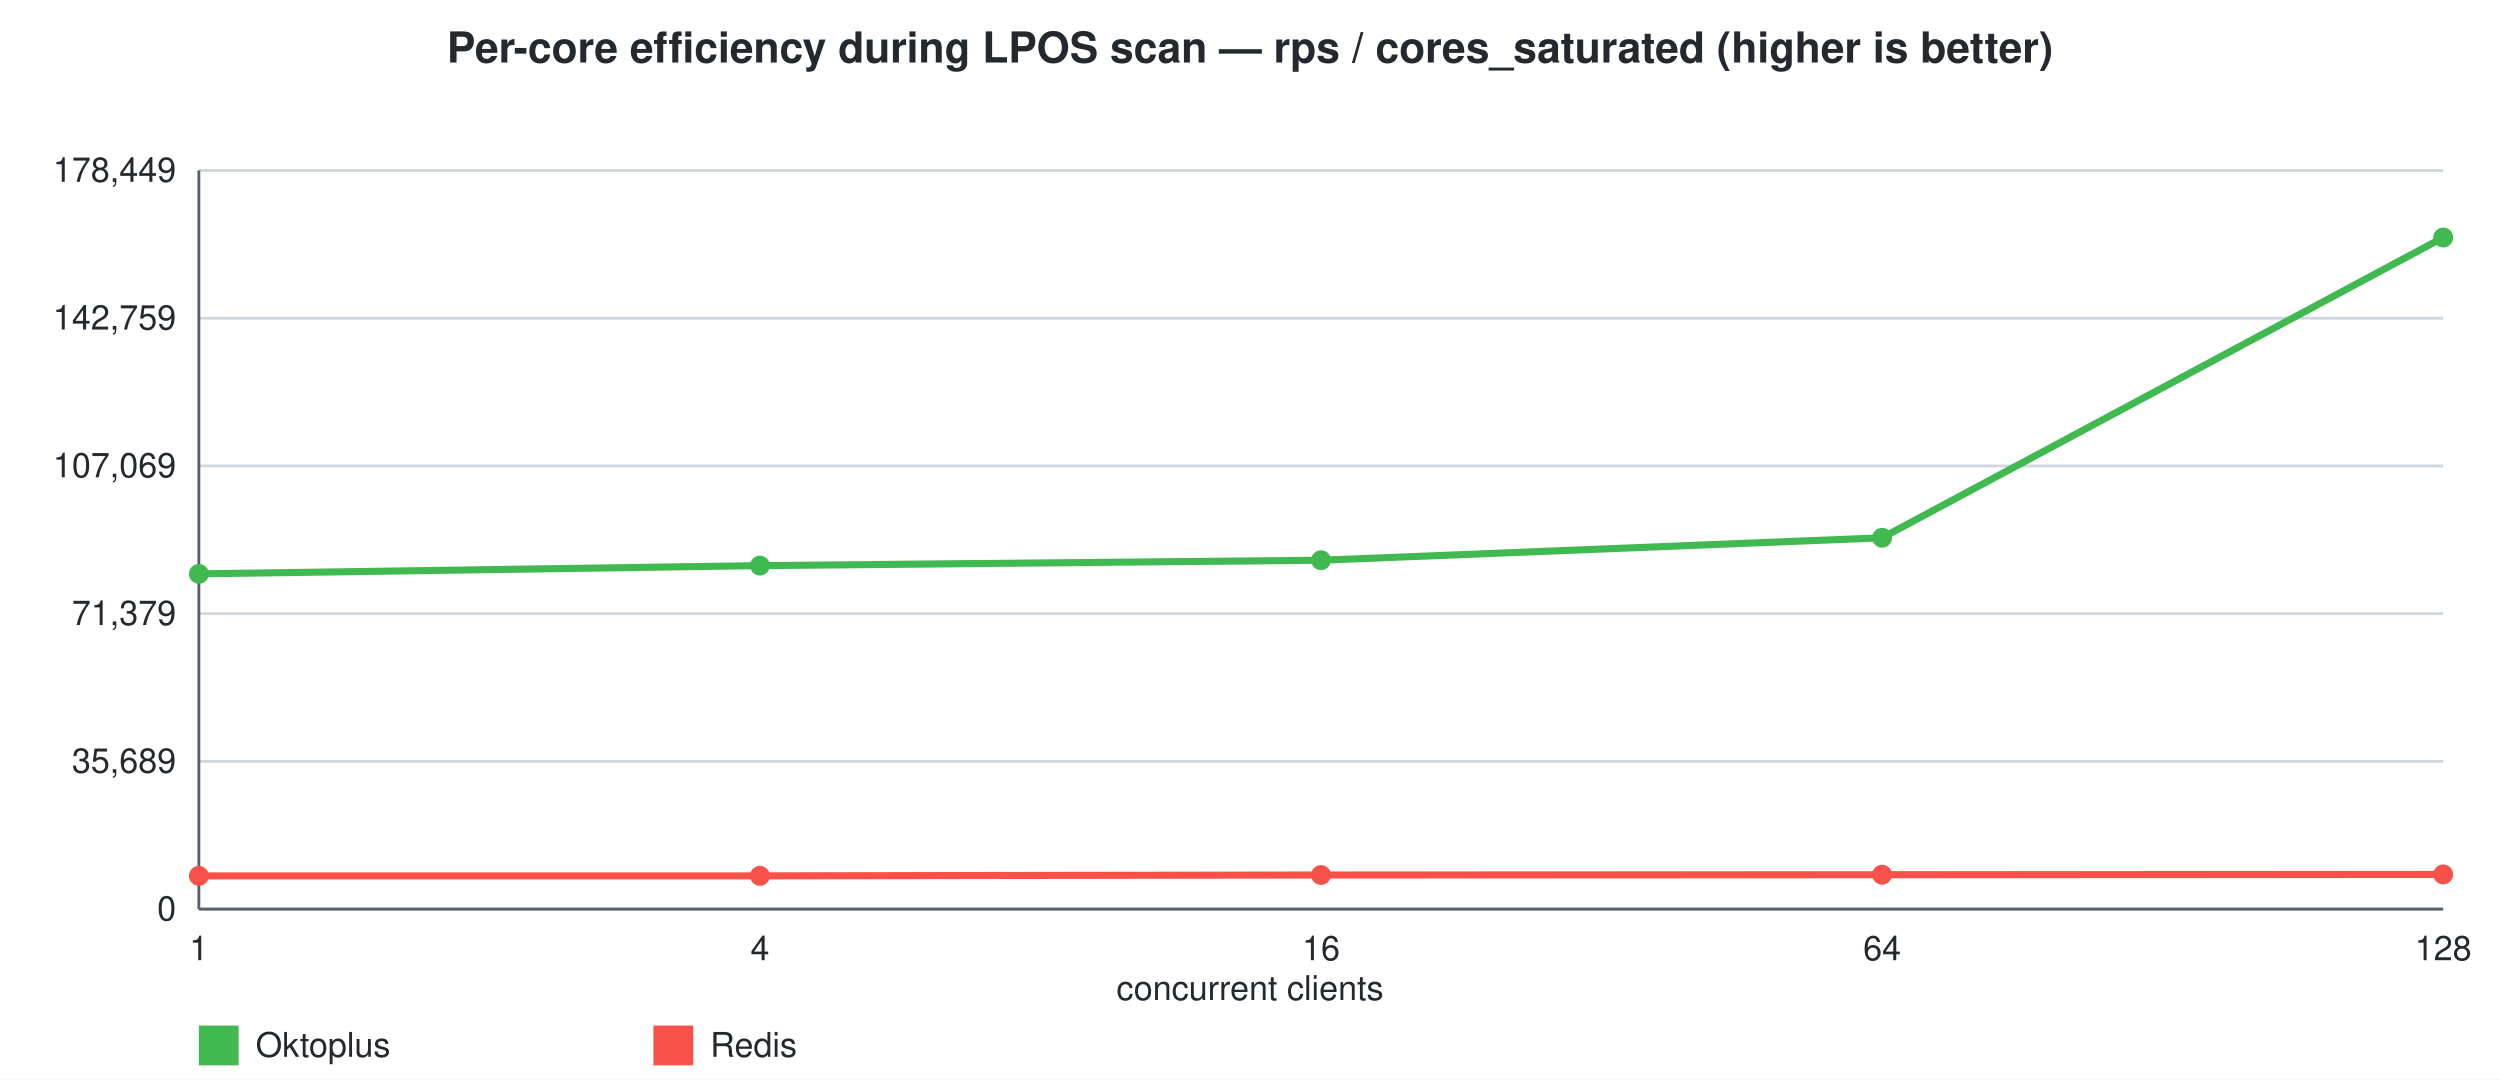
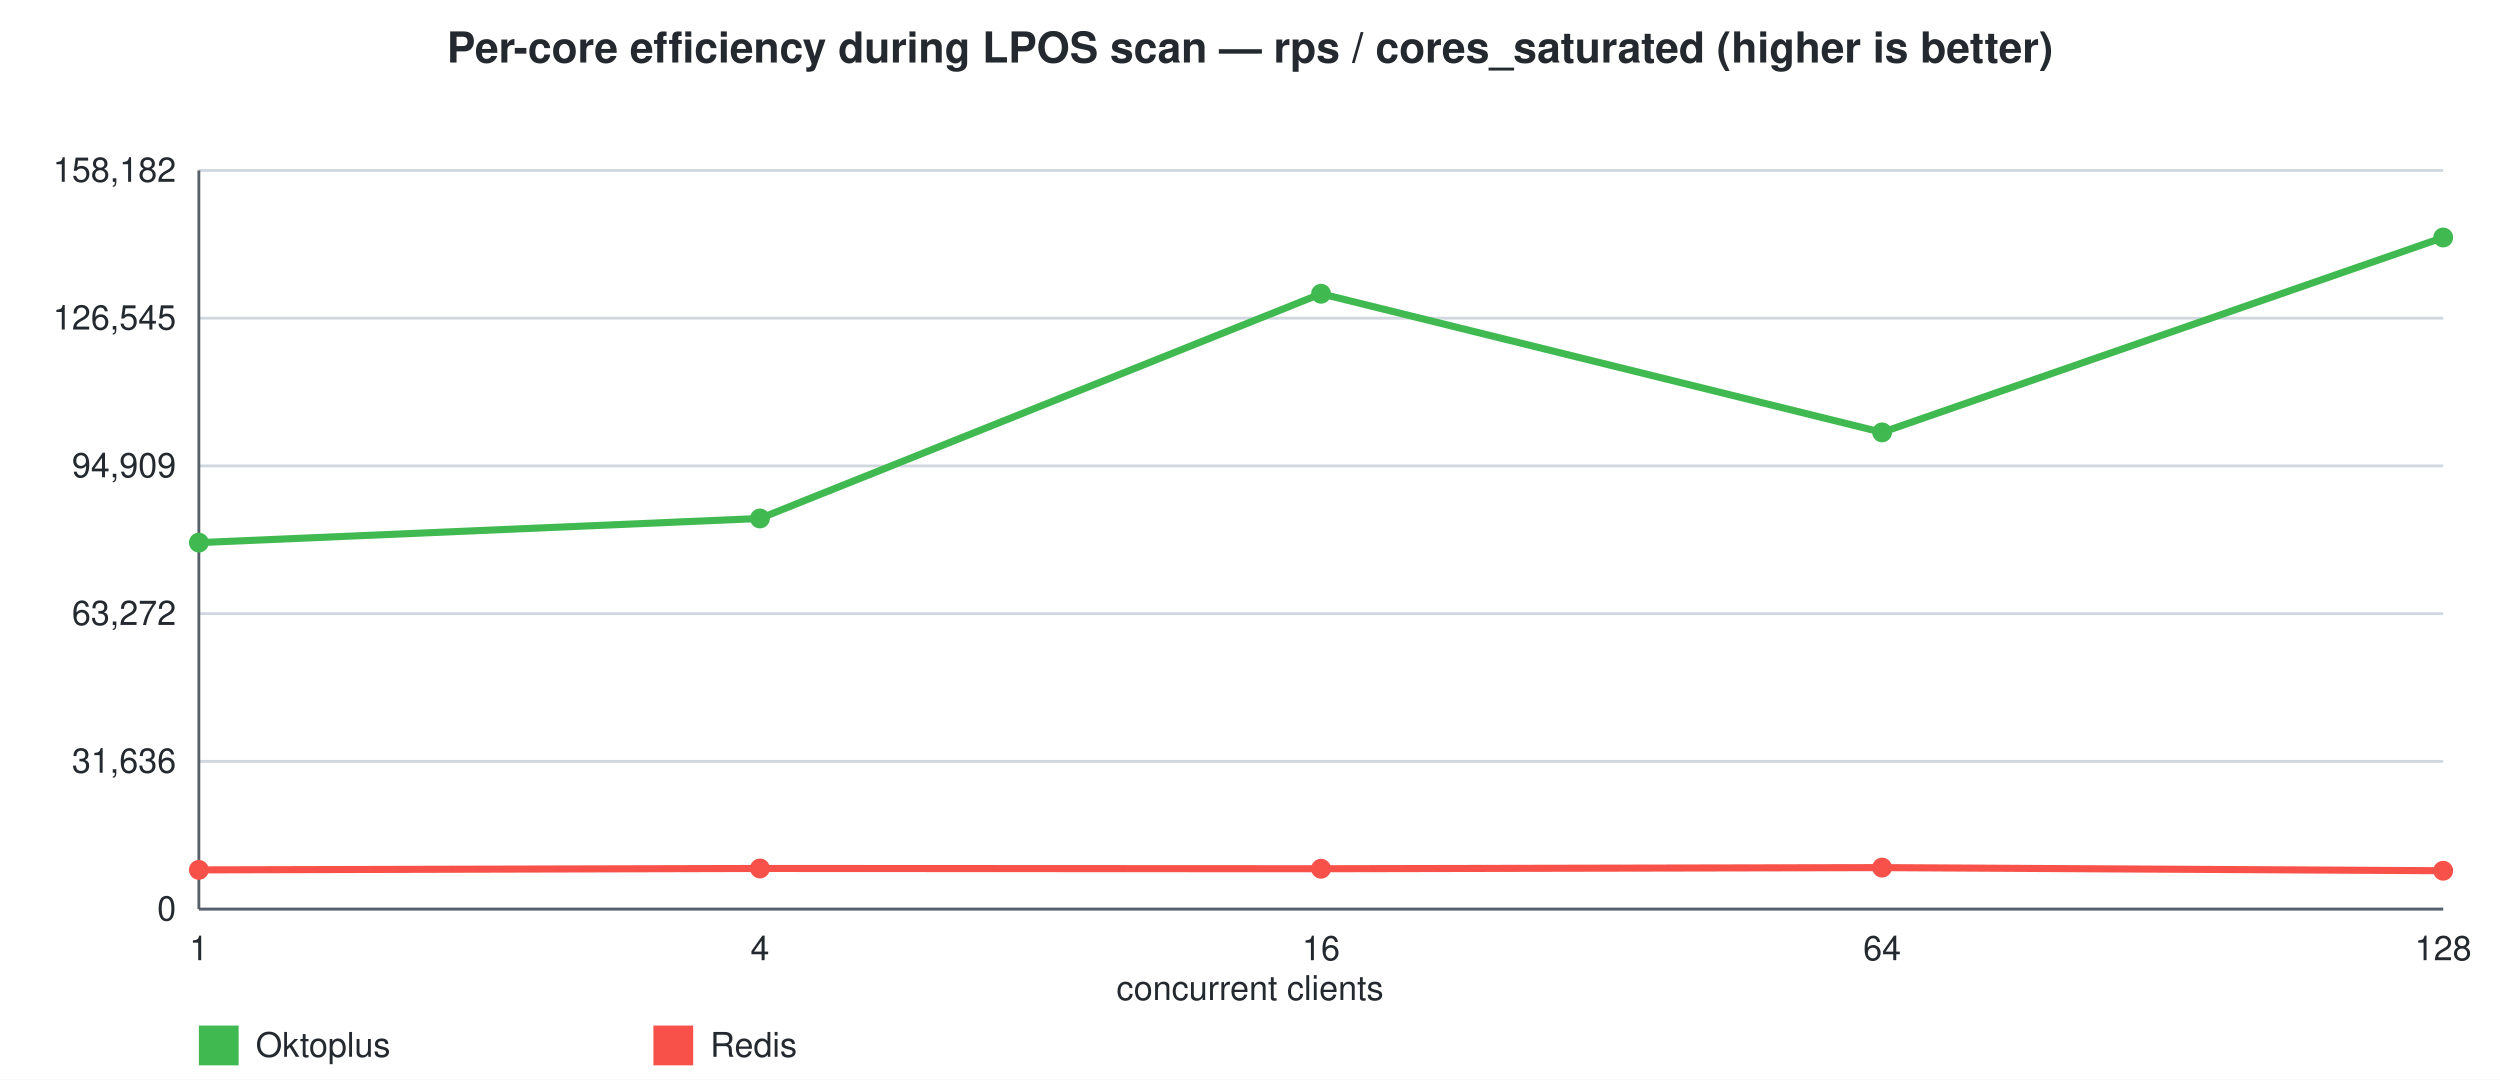
<svg xmlns="http://www.w3.org/2000/svg" width="880" height="380" viewBox="0 0 880 380" font-family="-apple-system, Segoe UI, Helvetica, Arial, sans-serif" font-size="12">
  <rect width="880" height="380" fill="#ffffff" />
  <text x="440.0" y="22" text-anchor="middle" fill="#24292f" font-size="15" font-weight="600">Per-core efficiency during LPOS scan — rps / cores_saturated (higher is better)</text>
  <line x1="70" y1="320.0" x2="860" y2="320.0" stroke="#d0d7de" stroke-width="1" />
  <text x="62" y="324.0" text-anchor="end" fill="#24292f">0</text>
  <line x1="70" y1="268.0" x2="860" y2="268.0" stroke="#d0d7de" stroke-width="1" />
-   <text x="62" y="272.0" text-anchor="end" fill="#24292f">35,689</text>
+   <text x="62" y="272.0" text-anchor="end" fill="#24292f">31,636</text>
  <line x1="70" y1="216.0" x2="860" y2="216.0" stroke="#d0d7de" stroke-width="1" />
-   <text x="62" y="220.0" text-anchor="end" fill="#24292f">71,379</text>
-   <line x1="70" y1="164" x2="860" y2="164" stroke="#d0d7de" stroke-width="1" />
-   <text x="62" y="168" text-anchor="end" fill="#24292f">107,069</text>
+   <text x="62" y="220.0" text-anchor="end" fill="#24292f">63,272</text>
+   <line x1="70" y1="164.0" x2="860" y2="164.0" stroke="#d0d7de" stroke-width="1" />
+   <text x="62" y="168.0" text-anchor="end" fill="#24292f">94,909</text>
  <line x1="70" y1="112.0" x2="860" y2="112.0" stroke="#d0d7de" stroke-width="1" />
-   <text x="62" y="116.0" text-anchor="end" fill="#24292f">142,759</text>
+   <text x="62" y="116.0" text-anchor="end" fill="#24292f">126,545</text>
  <line x1="70" y1="60.0" x2="860" y2="60.0" stroke="#d0d7de" stroke-width="1" />
-   <text x="62" y="64.0" text-anchor="end" fill="#24292f">178,449</text>
+   <text x="62" y="64.0" text-anchor="end" fill="#24292f">158,182</text>
  <line x1="70" y1="60" x2="70" y2="320" stroke="#57606a" stroke-width="1" />
  <line x1="70" y1="320" x2="860" y2="320" stroke="#57606a" stroke-width="1" />
  <text x="70.0" y="338" text-anchor="middle" fill="#24292f">1</text>
  <text x="267.5" y="338" text-anchor="middle" fill="#24292f">4</text>
  <text x="465.0" y="338" text-anchor="middle" fill="#24292f">16</text>
  <text x="662.5" y="338" text-anchor="middle" fill="#24292f">64</text>
  <text x="860.0" y="338" text-anchor="middle" fill="#24292f">128</text>
  <text x="440.0" y="352" text-anchor="middle" fill="#24292f">concurrent clients</text>
-   <polyline fill="none" stroke="#3fb950" stroke-width="2.5" points="70.0,202.0 267.5,199.1 465.0,197.2 662.5,189.3 860.0,83.6" />
-   <circle cx="70.0" cy="202.0" r="3.5" fill="#3fb950" />
-   <circle cx="267.5" cy="199.1" r="3.5" fill="#3fb950" />
-   <circle cx="465.0" cy="197.2" r="3.5" fill="#3fb950" />
-   <circle cx="662.5" cy="189.3" r="3.5" fill="#3fb950" />
+   <polyline fill="none" stroke="#3fb950" stroke-width="2.5" points="70.0,191.0 267.5,182.5 465.0,103.4 662.5,152.2 860.0,83.6" />
+   <circle cx="70.0" cy="191.0" r="3.5" fill="#3fb950" />
+   <circle cx="267.5" cy="182.5" r="3.5" fill="#3fb950" />
+   <circle cx="465.0" cy="103.4" r="3.5" fill="#3fb950" />
+   <circle cx="662.5" cy="152.2" r="3.5" fill="#3fb950" />
  <circle cx="860.0" cy="83.6" r="3.5" fill="#3fb950" />
-   <polyline fill="none" stroke="#f85149" stroke-width="2.5" points="70.0,308.3 267.5,308.3 465.0,308.0 662.5,307.9 860.0,307.8" />
-   <circle cx="70.0" cy="308.3" r="3.5" fill="#f85149" />
-   <circle cx="267.5" cy="308.3" r="3.5" fill="#f85149" />
-   <circle cx="465.0" cy="308.0" r="3.5" fill="#f85149" />
-   <circle cx="662.5" cy="307.9" r="3.5" fill="#f85149" />
-   <circle cx="860.0" cy="307.8" r="3.5" fill="#f85149" />
+   <polyline fill="none" stroke="#f85149" stroke-width="2.5" points="70.0,306.2 267.5,305.7 465.0,305.8 662.5,305.4 860.0,306.5" />
+   <circle cx="70.0" cy="306.2" r="3.5" fill="#f85149" />
+   <circle cx="267.5" cy="305.7" r="3.5" fill="#f85149" />
+   <circle cx="465.0" cy="305.8" r="3.5" fill="#f85149" />
+   <circle cx="662.5" cy="305.4" r="3.5" fill="#f85149" />
+   <circle cx="860.0" cy="306.5" r="3.5" fill="#f85149" />
  <rect x="70" y="361" width="14" height="14" fill="#3fb950" />
  <text x="90" y="372" fill="#24292f">Oktoplus</text>
  <rect x="230" y="361" width="14" height="14" fill="#f85149" />
  <text x="250" y="372" fill="#24292f">Redis</text>
</svg>
